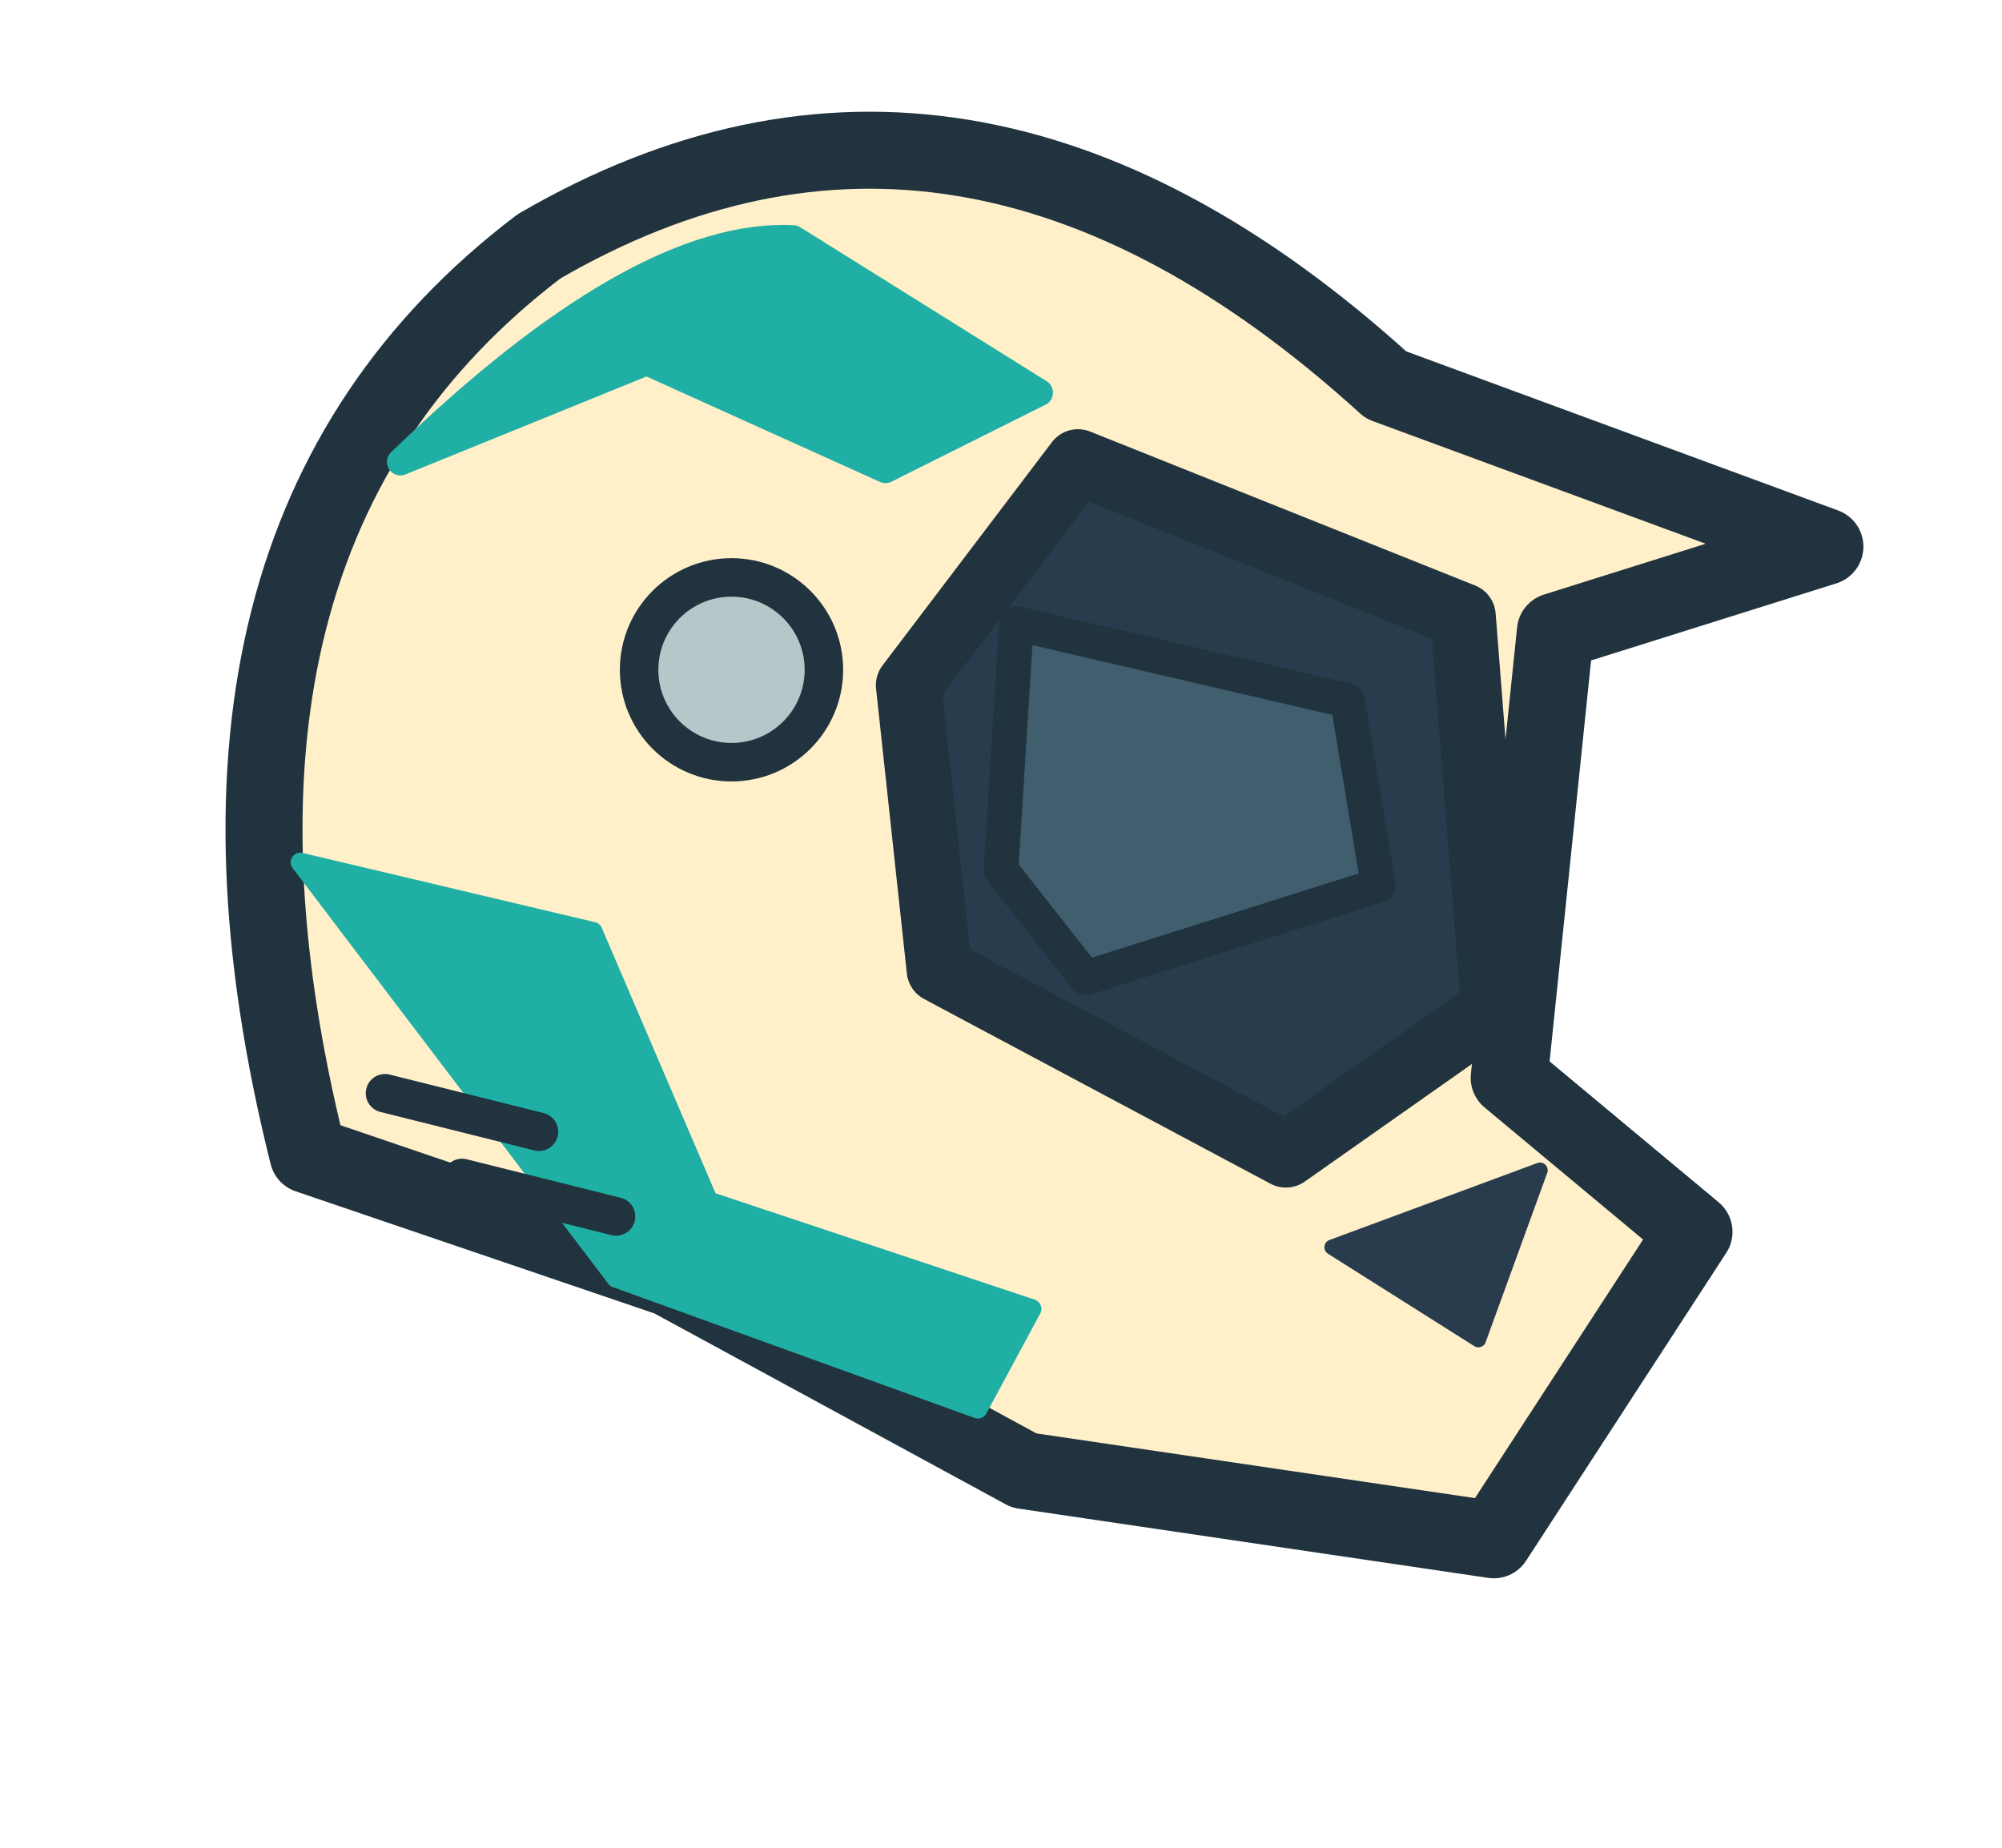
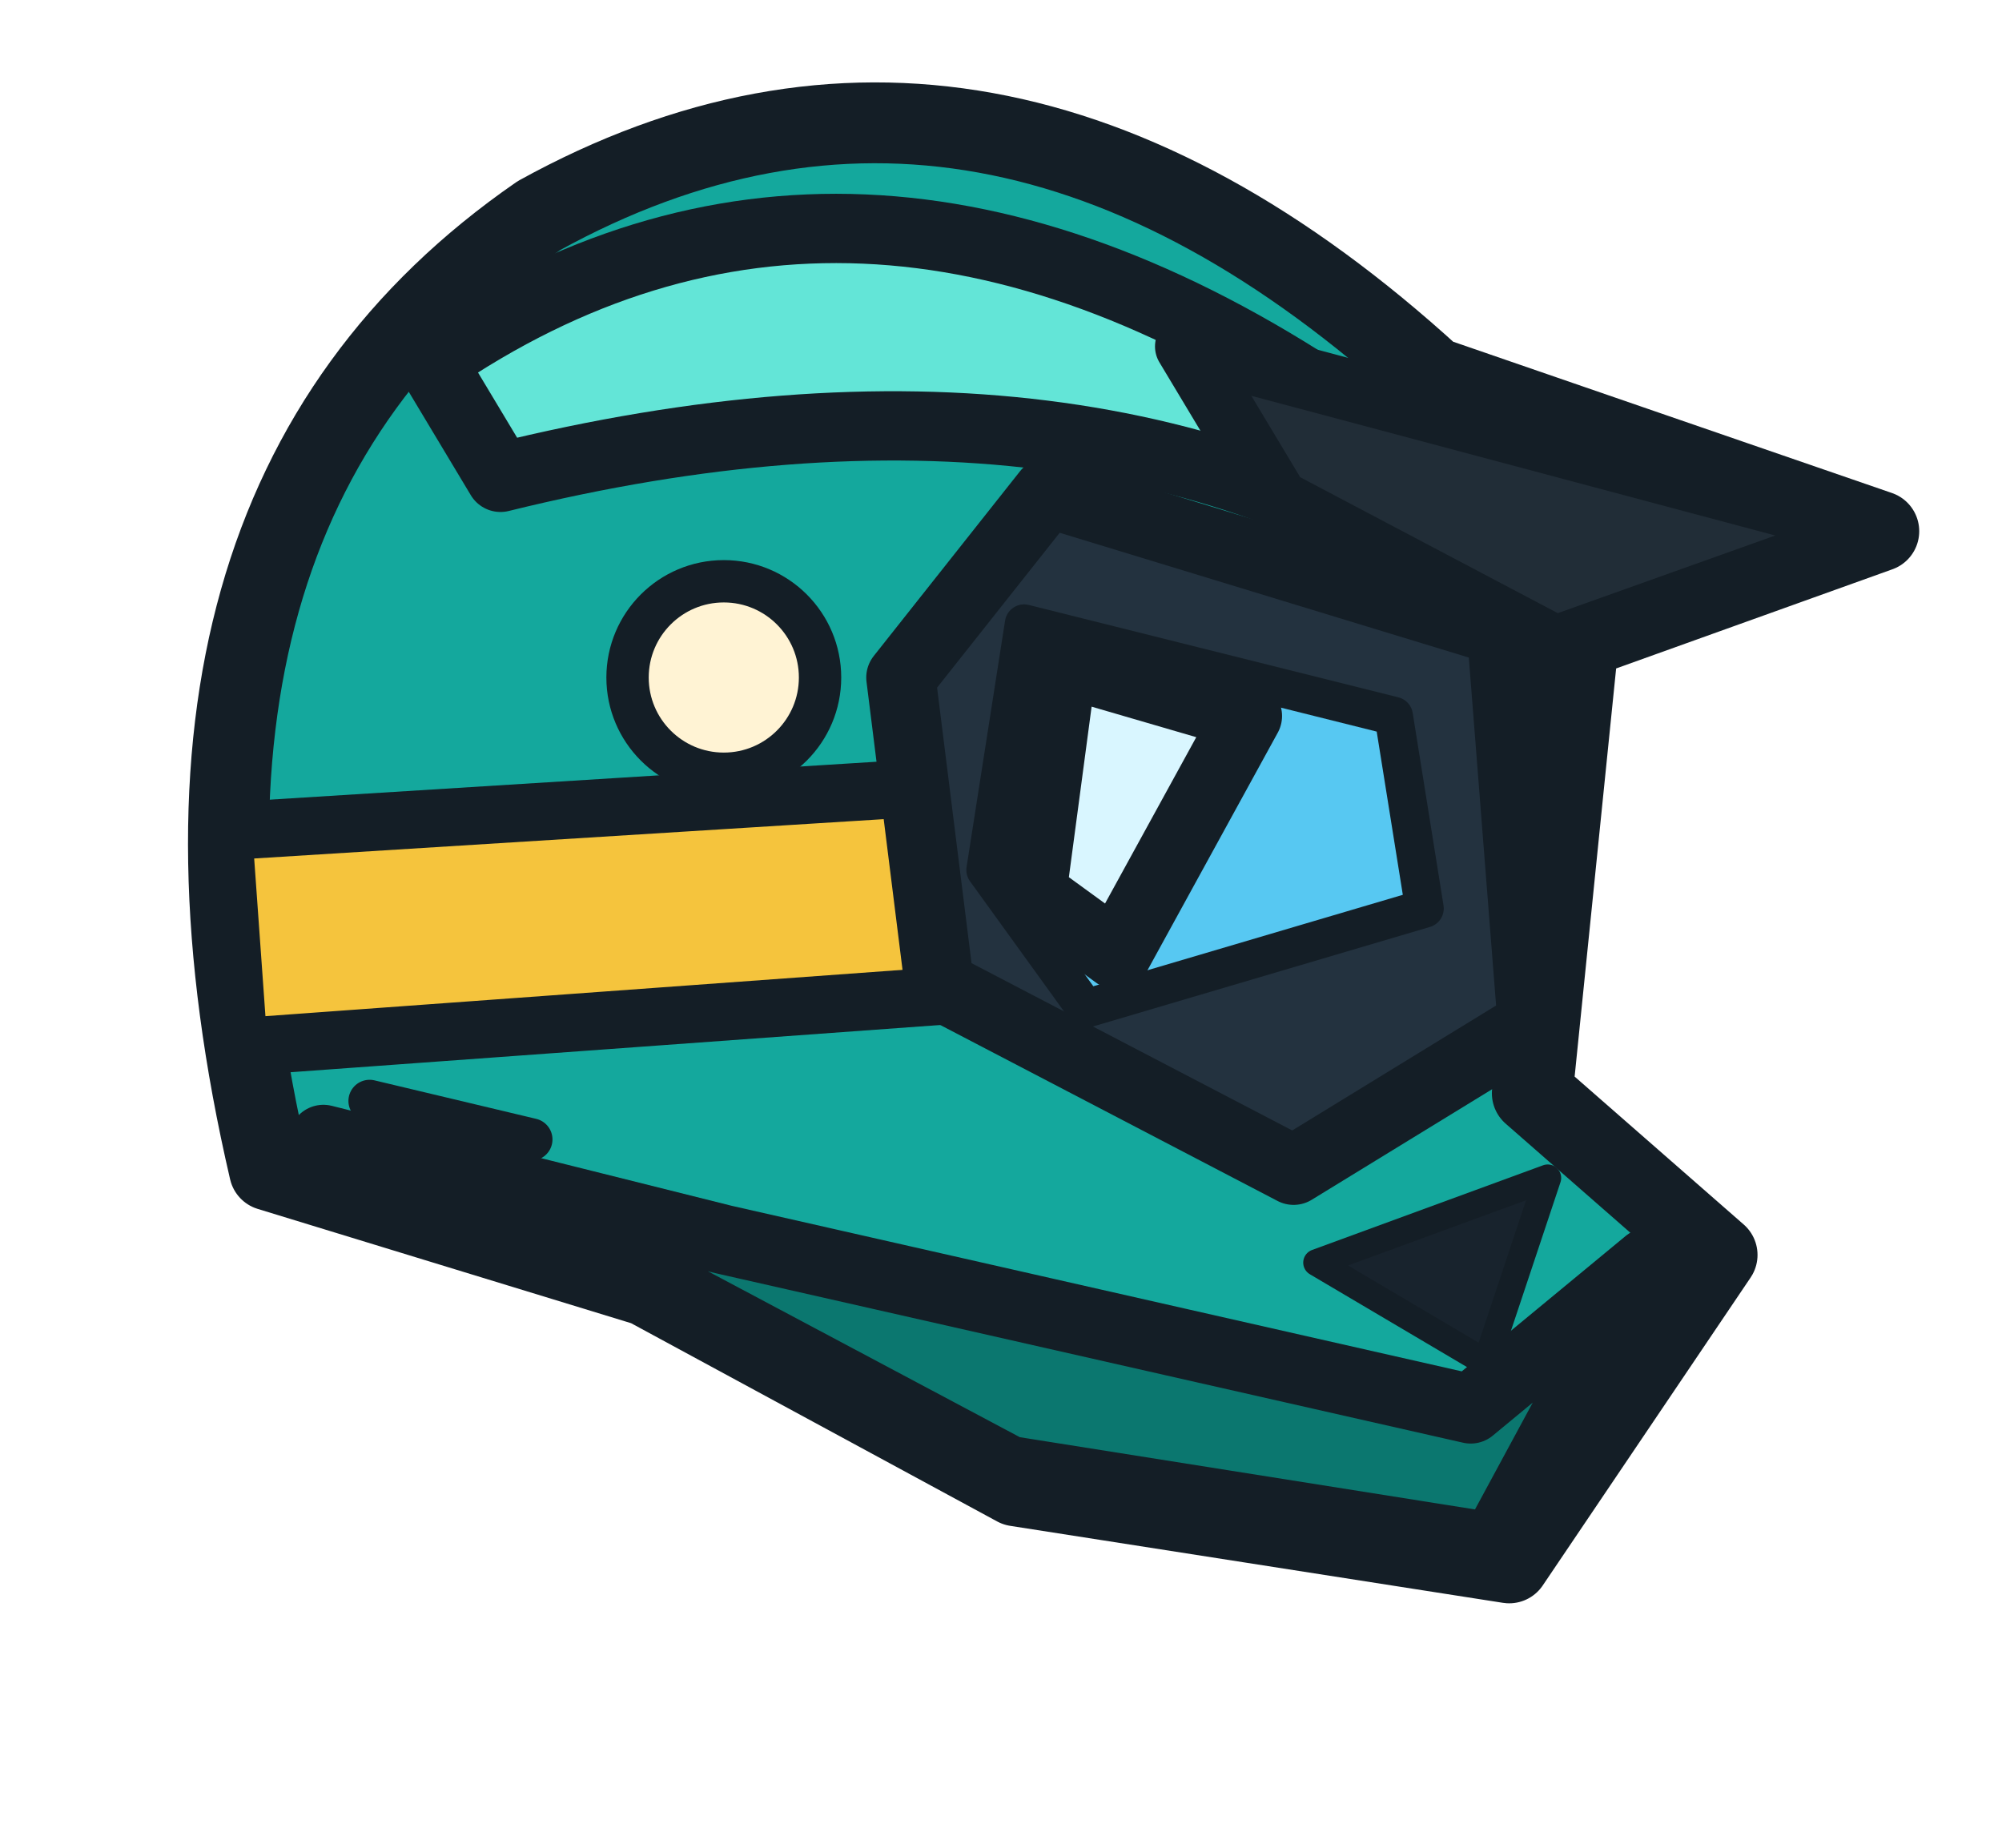
- <svg xmlns="http://www.w3.org/2000/svg" viewBox="-12 -12 26 24" fill="none" stroke="#20333e" stroke-width="0.85" stroke-linecap="round" stroke-linejoin="round">
-   <path d="M-8 3 Q-10 -5 -5 -8.8 Q.5 -12 6 -7 L11.7 -4.9 L8.2 -3.8 L7.6 2 L10 4 L7.4 8 L1.3 7.1 L-3.3 4.6 Z" fill="#fff0ca" stroke="#20333e" stroke-width="1" />
-   <path d="M2 -6 L7 -4 L7.4 1.1 L4.7 3 L.2 .6 L-.2 -3.1 Z" fill="#283c4d" stroke="#20333e" stroke-width="0.85" />
-   <path d="M1.2 -3.9 L5.5 -2.9 L5.9 -.5 L2.1 .7 L1 -.7 Z" fill="#405e6d" stroke="#20333e" stroke-width="0.45" />
-   <path d="M-6.8 -6 Q-3.7 -9 -1.7 -8.9 L1.5 -6.9 L-.5 -5.9 L-3.6 -7.3 Z" fill="#20afa4" stroke="#20afa4" stroke-width="0.35" />
-   <path d="M-8.1 -.8 L-4.3 .1 L-2.8 3.6 L1.4 5 L.7 6.3 L-4 4.6 Z" fill="#20afa4" stroke="#20afa4" stroke-width="0.25" />
-   <path d="M8 3.2 L5.3 4.2 L7.2 5.4 Z" fill="#283c4d" stroke="#283c4d" stroke-width="0.2" />
-   <circle cx="-2.5" cy="-3.3" r="1.2" fill="#b4c7c9" stroke="#20333e" stroke-width="0.5" />
-   <path d="M-7 2.2 L-5 2.7 M-6 3.3 L-4 3.8" fill="none" stroke="#20333e" stroke-width="0.5" />
+ <svg xmlns="http://www.w3.org/2000/svg" viewBox="-12 -12 26 24" fill="none" stroke="#141e26" stroke-width="0.9" stroke-linecap="round" stroke-linejoin="round">
+   <path d="M-8.5 3.2 Q-10.5 -5.4 -5 -9.2 Q0.8 -12.4 6.6 -7.1 L12.4 -5.1 L8.5 -3.7 L7.9 2.2 L10.3 4.3 L7.6 8.3 L1.2 7.3 L-3.6 4.7 Z" fill="#14a89d" stroke="#141e26" stroke-width="1.05" />
+   <path d="M-6.4 -7.3 Q-1 -11 5.3 -6.8 L11.1 -4.9 L7.3 -4.2 Q2.2 -7.7 -5.5 -5.8 Z" fill="#63e5d7" />
+   <path d="M-7.8 2.8 L-2.6 4.1 L7.1 6.3 L9.4 4.4 L7.4 8.1 L1.1 7.1 L-3.6 4.6 Z" fill="#0b776f" />
+   <path d="M3.4 -7.5 L12.4 -5.1 L8.2 -3.6 L4.6 -5.5 Z" fill="#212d37" stroke="#141e26" stroke-width="0.8" />
+   <path d="M-9.1 -1.2 L2.1 -1.9 L2.1 0.8 L-8.9 1.6 Z" fill="#f5c43d" stroke="#141e26" stroke-width="0.75" />
+   <path d="M1.6 -5.6 L7.5 -3.8 L7.9 1.3 L4.8 3.2 L0.2 0.8 L-0.3 -3.2 Z" fill="#23323f" stroke="#141e26" stroke-width="0.9" />
+   <path d="M1.3 -3.9 L6.1 -2.7 L6.5 -0.2 L2.1 1.1 L0.8 -0.7 Z" fill="#57c8f2" stroke="#141e26" stroke-width="0.5" />
+   <path d="M1.8 -3.4 L4.2 -2.7 L2.5 0.4 L1.4 -0.4 Z" fill="#d9f6ff" />
+   <path d="M8.1 3.3 L5.1 4.4 L7.3 5.7 Z" fill="#18232d" stroke="#141e26" stroke-width="0.35" />
+   <path d="M-7.2 2.3 L-5.1 2.8 M-6.2 3.5 L-4.1 4" fill="none" stroke="#141e26" stroke-width="0.55" />
+   <circle cx="-2.6" cy="-3.2" r="1.25" fill="#fff3d4" stroke="#141e26" stroke-width="0.55" />
</svg>
